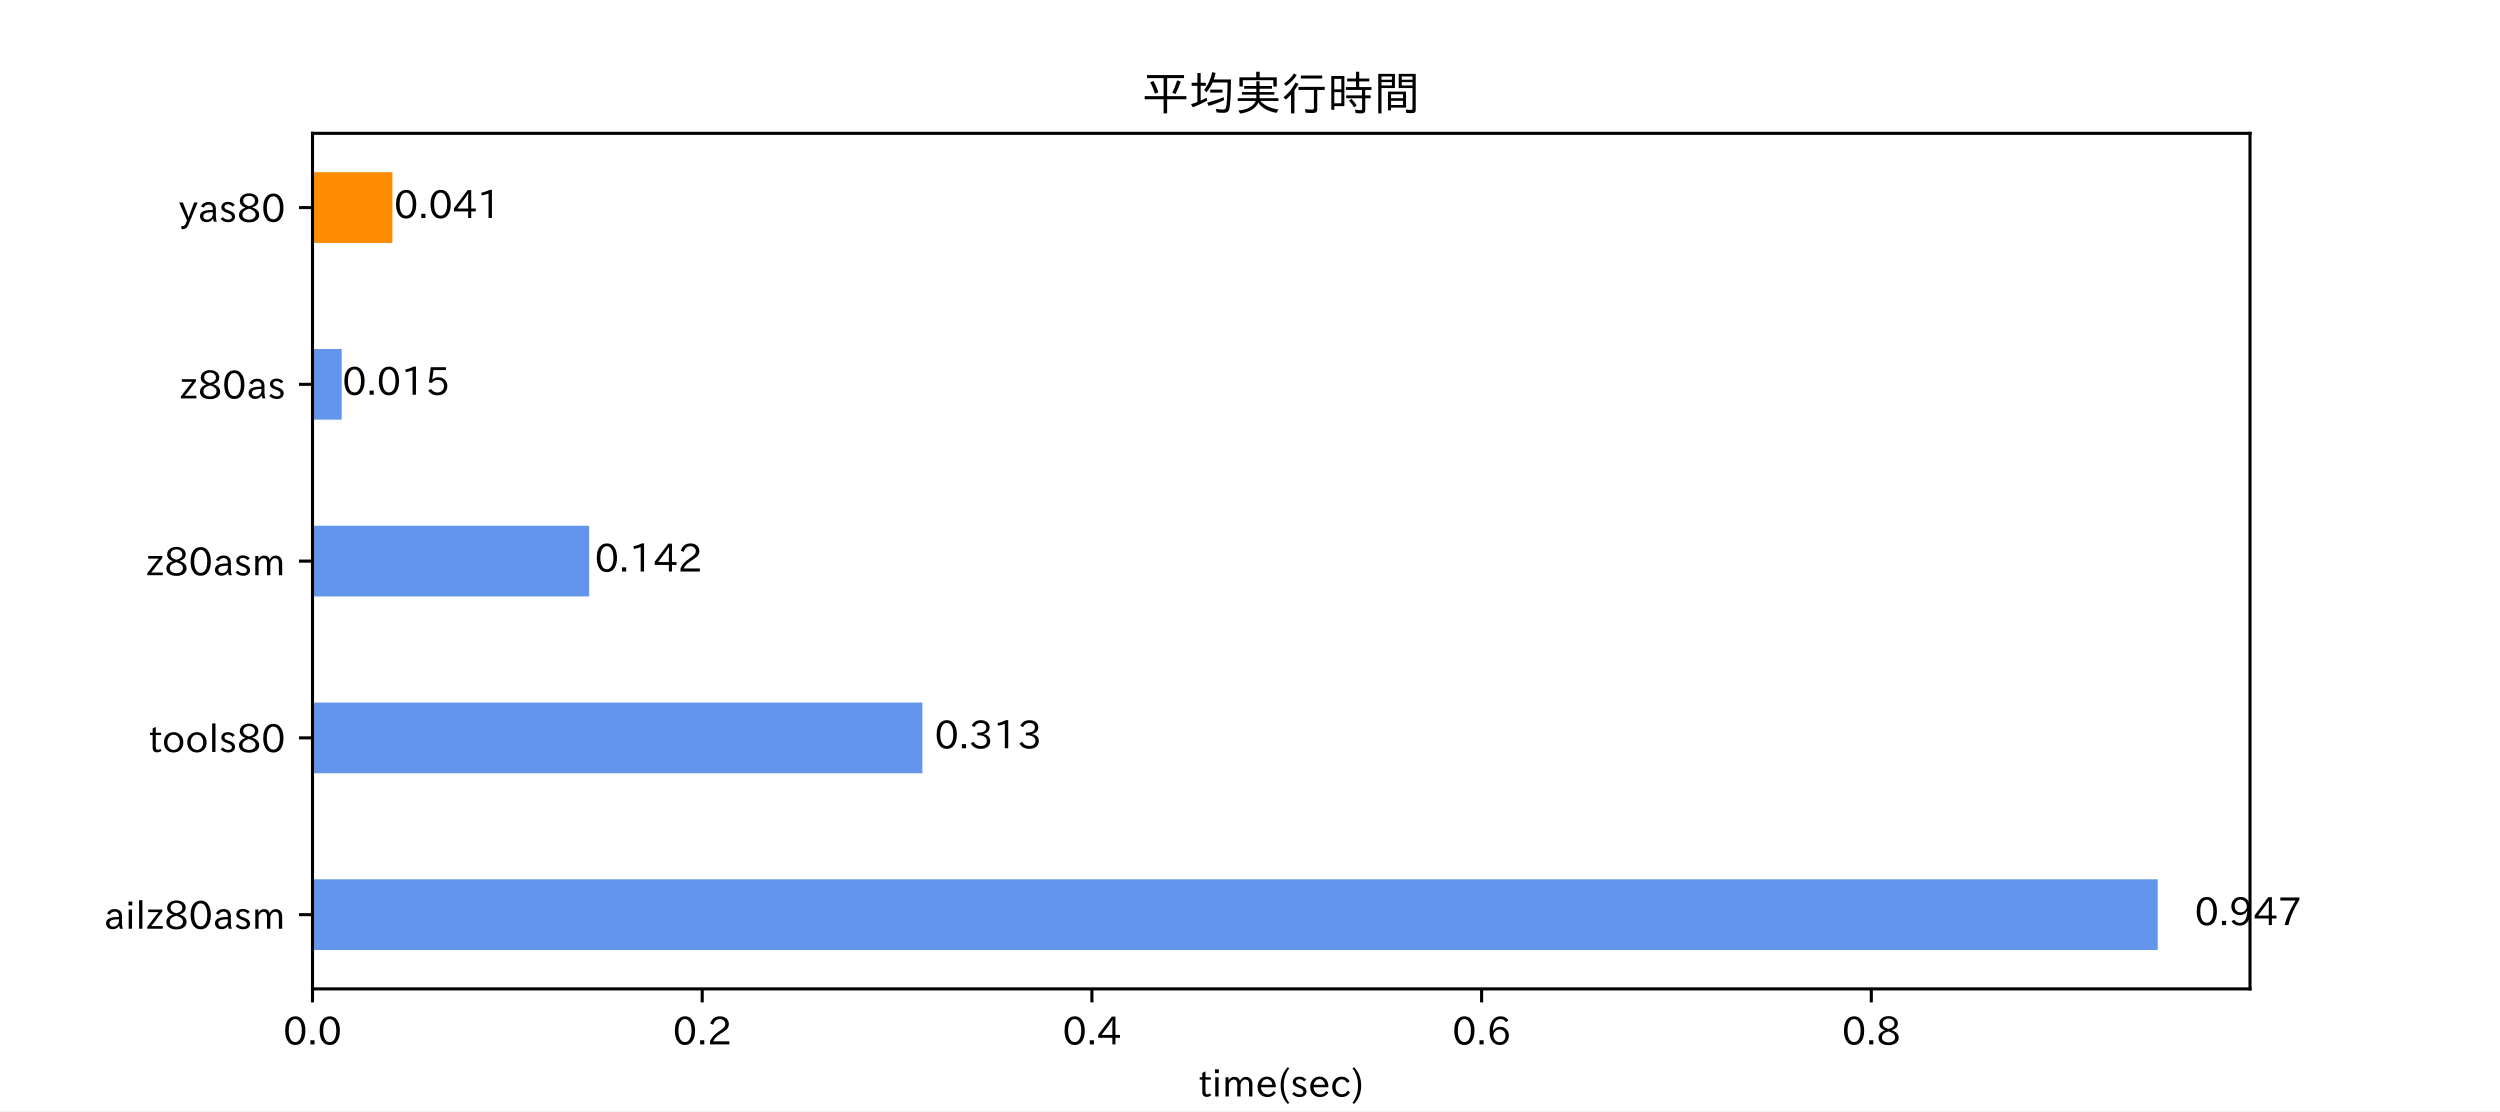
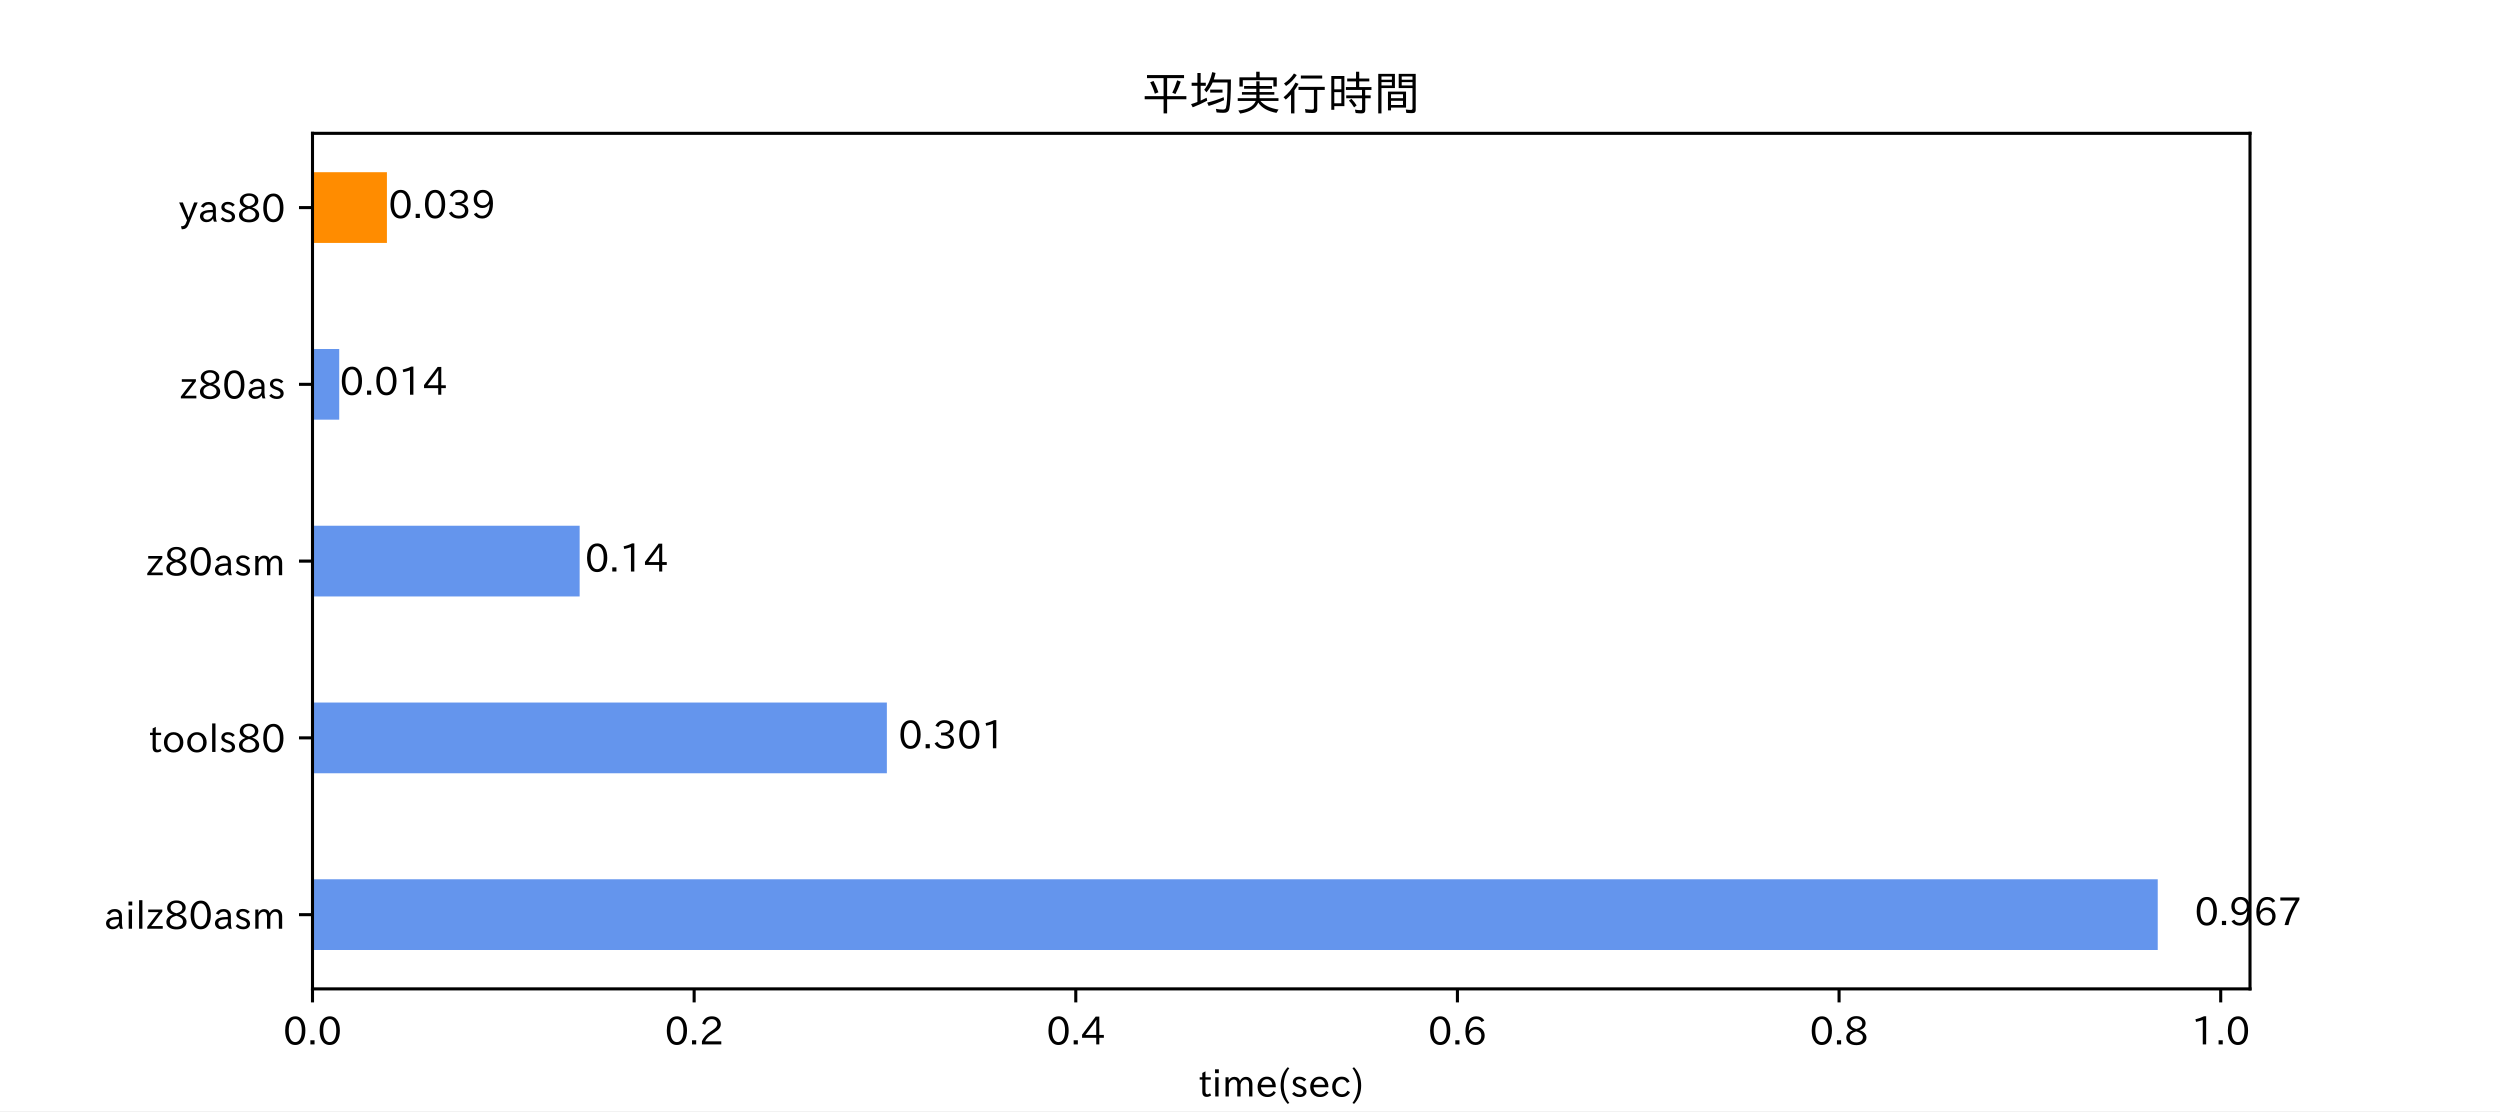
<svg xmlns="http://www.w3.org/2000/svg" xmlns:xlink="http://www.w3.org/1999/xlink" width="648pt" height="288pt" viewBox="0 0 648 288" version="1.1">
  <defs>
    <style type="text/css">*{stroke-linejoin: round; stroke-linecap: butt}</style>
  </defs>
  <g id="figure_1">
    <g id="patch_1">
      <path d="M 0 288  L 648 288  L 648 0  L 0 0  z " style="fill: #ffffff" />
    </g>
    <g id="axes_1">
      <g id="patch_2">
        <path d="M 81 256.32  L 583.2 256.32  L 583.2 34.56  L 81 34.56  z " style="fill: #ffffff" />
      </g>
      <g id="patch_3">
-         <path d="M 81 44.64  L 101.707 44.64  L 101.707 62.967  L 81 62.967  z " clip-path="url(#p23a512a7d6)" style="fill: #ff8c00" />
+         <path d="M 81 44.64  L 100.29 44.64  L 100.29 62.967  L 81 62.967  z " clip-path="url(#p0a2ff5944f)" style="fill: #ff8c00" />
      </g>
      <g id="patch_4">
-         <path d="M 81 90.458  L 88.576 90.458  L 88.576 108.785  L 81 108.785  z " clip-path="url(#p23a512a7d6)" style="fill: #6495ed" />
+         <path d="M 81 90.458  L 87.925 90.458  L 87.925 108.785  L 81 108.785  z " clip-path="url(#p0a2ff5944f)" style="fill: #6495ed" />
      </g>
      <g id="patch_5">
-         <path d="M 81 136.276  L 152.718 136.276  L 152.718 154.604  L 81 154.604  z " clip-path="url(#p23a512a7d6)" style="fill: #6495ed" />
+         <path d="M 81 136.276  L 150.245 136.276  L 150.245 154.604  L 81 154.604  z " clip-path="url(#p0a2ff5944f)" style="fill: #6495ed" />
      </g>
      <g id="patch_6">
-         <path d="M 81 182.095  L 239.082 182.095  L 239.082 200.422  L 81 200.422  z " clip-path="url(#p23a512a7d6)" style="fill: #6495ed" />
+         <path d="M 81 182.095  L 229.877 182.095  L 229.877 200.422  L 81 200.422  z " clip-path="url(#p0a2ff5944f)" style="fill: #6495ed" />
      </g>
      <g id="patch_7">
-         <path d="M 81 227.913  L 559.286 227.913  L 559.286 246.24  L 81 246.24  z " clip-path="url(#p23a512a7d6)" style="fill: #6495ed" />
+         <path d="M 81 227.913  L 559.286 227.913  L 559.286 246.24  L 81 246.24  z " clip-path="url(#p0a2ff5944f)" style="fill: #6495ed" />
      </g>
      <g id="matplotlib.axis_1">
        <g id="xtick_1">
          <g id="line2d_1">
            <defs>
-               <path id="mbea2bf4673" d="M 0 0  L 0 3.5  " style="stroke: #000000; stroke-width: 0.8" />
+               <path id="mc1a76b3c13" d="M 0 0  L 0 3.5  " style="stroke: #000000; stroke-width: 0.8" />
            </defs>
            <g>
-               <use xlink:href="#mbea2bf4673" x="81" y="256.32" style="stroke: #000000; stroke-width: 0.8" />
+               <use xlink:href="#mc1a76b3c13" x="81" y="256.32" style="stroke: #000000; stroke-width: 0.8" />
            </g>
          </g>
          <g id="text_1">
            <g transform="translate(73.38047 270.8106) scale(0.1 -0.1)">
              <defs>
                <path id="IPAexGothic-30" d="M 2038 4725  Q 2881 4725 3334 3944  Q 3694 3325 3694 2344  Q 3694 1372 3334 741  Q 2888 -31 2016 -31  Q 1147 -31 700 741  Q 341 1372 341 2350  Q 341 3713 1000 4334  Q 1419 4725 2038 4725  z M 2016 4266  Q 1516 4266 1228 3759  Q 934 3247 934 2344  Q 934 1456 1222 947  Q 1513 447 2016 447  Q 2619 447 2909 1153  Q 3100 1622 3100 2375  Q 3100 3256 2806 3759  Q 2509 4266 2016 4266  z " transform="scale(0.015625)" />
                <path id="IPAexGothic-2e" d="M 1184 63  L 494 63  L 494 753  L 1184 753  L 1184 63  z " transform="scale(0.015625)" />
              </defs>
              <use xlink:href="#IPAexGothic-30" />
              <use xlink:href="#IPAexGothic-2e" transform="translate(62.98828 0)" />
              <use xlink:href="#IPAexGothic-30" transform="translate(89.4043 0)" />
            </g>
          </g>
        </g>
        <g id="xtick_2">
          <g id="line2d_2">
            <g>
-               <use xlink:href="#mbea2bf4673" x="182.011" y="256.32" style="stroke: #000000; stroke-width: 0.8" />
+               <use xlink:href="#mc1a76b3c13" x="179.922" y="256.32" style="stroke: #000000; stroke-width: 0.8" />
            </g>
          </g>
          <g id="text_2">
-             <g transform="translate(174.3912 270.8106) scale(0.1 -0.1)">
+             <g transform="translate(172.302 270.8106) scale(0.1 -0.1)">
              <defs>
                <path id="IPAexGothic-32" d="M 3659 63  L 447 63  L 447 594  Q 825 1475 1894 2203  L 2072 2322  Q 2619 2697 2791 2906  Q 2988 3153 2988 3444  Q 2988 3772 2756 4003  Q 2500 4259 2084 4259  Q 1250 4259 991 3328  L 497 3506  Q 853 4725 2116 4725  Q 2806 4725 3216 4316  Q 3575 3947 3575 3425  Q 3575 3038 3344 2722  Q 3131 2416 2366 1938  L 2231 1856  Q 1256 1253 978 569  L 3659 569  L 3659 63  z " transform="scale(0.015625)" />
              </defs>
              <use xlink:href="#IPAexGothic-30" />
              <use xlink:href="#IPAexGothic-2e" transform="translate(62.98828 0)" />
              <use xlink:href="#IPAexGothic-32" transform="translate(89.4043 0)" />
            </g>
          </g>
        </g>
        <g id="xtick_3">
          <g id="line2d_3">
            <g>
-               <use xlink:href="#mbea2bf4673" x="283.021" y="256.32" style="stroke: #000000; stroke-width: 0.8" />
+               <use xlink:href="#mc1a76b3c13" x="278.843" y="256.32" style="stroke: #000000; stroke-width: 0.8" />
            </g>
          </g>
          <g id="text_3">
-             <g transform="translate(275.4019 270.8106) scale(0.1 -0.1)">
+             <g transform="translate(271.2236 270.8106) scale(0.1 -0.1)">
              <defs>
                <path id="IPAexGothic-34" d="M 3813 1159  L 3059 1159  L 3059 63  L 2547 63  L 2547 1159  L 197 1159  L 197 1672  L 2456 4678  L 3059 4678  L 3059 1634  L 3813 1634  L 3813 1159  z M 2578 4109  L 2559 4109  Q 2278 3656 2003 3284  L 759 1634  L 2547 1634  L 2547 3144  Q 2547 3481 2578 4109  z " transform="scale(0.015625)" />
              </defs>
              <use xlink:href="#IPAexGothic-30" />
              <use xlink:href="#IPAexGothic-2e" transform="translate(62.98828 0)" />
              <use xlink:href="#IPAexGothic-34" transform="translate(89.4043 0)" />
            </g>
          </g>
        </g>
        <g id="xtick_4">
          <g id="line2d_4">
            <g>
-               <use xlink:href="#mbea2bf4673" x="384.032" y="256.32" style="stroke: #000000; stroke-width: 0.8" />
+               <use xlink:href="#mc1a76b3c13" x="377.765" y="256.32" style="stroke: #000000; stroke-width: 0.8" />
            </g>
          </g>
          <g id="text_4">
-             <g transform="translate(376.4126 270.8106) scale(0.1 -0.1)">
+             <g transform="translate(370.1451 270.8106) scale(0.1 -0.1)">
              <defs>
                <path id="IPAexGothic-36" d="M 1056 2328  Q 1509 2981 2234 2981  Q 2906 2981 3316 2513  Q 3675 2106 3675 1522  Q 3675 884 3272 434  Q 2853 -31 2178 -31  Q 1375 -31 922 581  Q 481 1178 481 2228  Q 481 3425 1013 4109  Q 1494 4725 2272 4725  Q 3191 4725 3609 4025  L 3150 3775  Q 2894 4266 2300 4266  Q 1119 4266 1031 2328  L 1056 2328  z M 2141 2547  Q 1684 2547 1384 2206  Q 1116 1900 1116 1541  Q 1116 1156 1353 844  Q 1672 428 2159 428  Q 2669 428 2941 844  Q 3125 1128 3125 1503  Q 3125 1944 2881 2228  Q 2600 2547 2141 2547  z " transform="scale(0.015625)" />
              </defs>
              <use xlink:href="#IPAexGothic-30" />
              <use xlink:href="#IPAexGothic-2e" transform="translate(62.98828 0)" />
              <use xlink:href="#IPAexGothic-36" transform="translate(89.4043 0)" />
            </g>
          </g>
        </g>
        <g id="xtick_5">
          <g id="line2d_5">
            <g>
-               <use xlink:href="#mbea2bf4673" x="485.043" y="256.32" style="stroke: #000000; stroke-width: 0.8" />
+               <use xlink:href="#mc1a76b3c13" x="476.686" y="256.32" style="stroke: #000000; stroke-width: 0.8" />
            </g>
          </g>
          <g id="text_5">
-             <g transform="translate(477.4233 270.8106) scale(0.1 -0.1)">
+             <g transform="translate(469.0667 270.8106) scale(0.1 -0.1)">
              <defs>
                <path id="IPAexGothic-38" d="M 2541 2425  Q 3700 2031 3700 1197  Q 3700 541 3100 197  Q 2663 -56 2016 -56  Q 1366 -56 928 197  Q 347 531 347 1178  Q 347 1988 1409 2381  L 1409 2400  Q 481 2734 481 3509  Q 481 4100 981 4456  Q 1406 4756 2019 4756  Q 2703 4756 3131 4403  Q 3553 4069 3553 3566  Q 3553 2706 2541 2444  L 2541 2425  z M 2022 2625  Q 2997 2856 2997 3528  Q 2997 3916 2675 4150  Q 2413 4347 2016 4347  Q 1606 4347 1331 4128  Q 1050 3897 1050 3522  Q 1050 3150 1350 2925  Q 1494 2809 1722 2722  Q 1984 2616 2022 2625  z M 1978 2209  Q 922 1931 922 1216  Q 922 775 1313 556  Q 1606 391 2009 391  Q 2575 391 2881 697  Q 3106 922 3106 1250  Q 3106 1594 2794 1850  Q 2609 1994 2350 2100  Q 2047 2222 1978 2209  z " transform="scale(0.015625)" />
              </defs>
              <use xlink:href="#IPAexGothic-30" />
              <use xlink:href="#IPAexGothic-2e" transform="translate(62.98828 0)" />
              <use xlink:href="#IPAexGothic-38" transform="translate(89.4043 0)" />
            </g>
          </g>
        </g>
-         <g id="text_6">
+         <g id="xtick_6">
+           <g id="line2d_6">
+             <g>
+               <use xlink:href="#mc1a76b3c13" x="575.608" y="256.32" style="stroke: #000000; stroke-width: 0.8" />
+             </g>
+           </g>
+           <g id="text_6">
+             <g transform="translate(567.9882 270.8106) scale(0.1 -0.1)">
+               <defs>
+                 <path id="IPAexGothic-31" d="M 2463 63  L 1900 63  L 1900 4103  Q 1372 3922 788 3797  L 684 4231  Q 1519 4441 2106 4731  L 2463 4731  L 2463 63  z " transform="scale(0.015625)" />
+               </defs>
+               <use xlink:href="#IPAexGothic-31" />
+               <use xlink:href="#IPAexGothic-2e" transform="translate(62.98828 0)" />
+               <use xlink:href="#IPAexGothic-30" transform="translate(89.4043 0)" />
+             </g>
+           </g>
+         </g>
+         <g id="text_7">
          <g transform="translate(310.6156 284.3028) scale(0.1 -0.1)">
            <defs>
              <path id="IPAexGothic-74" d="M 2125 241  Q 1769 -6 1397 -6  Q 653 -6 653 831  L 653 2859  L 219 2859  L 219 3250  L 653 3250  L 653 3966  L 1178 4228  L 1178 3250  L 2063 3250  L 2063 2859  L 1178 2859  L 1178 906  Q 1178 416 1513 416  Q 1738 416 1941 588  L 2125 241  z " transform="scale(0.015625)" />
              <path id="IPAexGothic-69" d="M 1178 3928  L 550 3928  L 550 4569  L 1178 4569  L 1178 3928  z M 1138 63  L 588 63  L 588 3250  L 1138 3250  L 1138 63  z " transform="scale(0.015625)" />
              <path id="IPAexGothic-6d" d="M 5022 63  L 4472 63  L 4472 2059  Q 4472 2869 3847 2869  Q 3550 2869 3303 2594  Q 3128 2397 3059 2103  L 3059 63  L 2509 63  L 2509 2066  Q 2509 2869 1919 2869  Q 1606 2869 1369 2594  Q 1113 2306 1113 2041  L 1113 63  L 563 63  L 563 3250  L 1075 3250  L 1075 2700  Q 1391 3316 2028 3316  Q 2725 3316 2956 2647  Q 3303 3316 3953 3316  Q 4478 3316 4772 2944  Q 5022 2638 5022 2072  L 5022 63  z " transform="scale(0.015625)" />
              <path id="IPAexGothic-65" d="M 863 1594  Q 891 1041 1209 722  Q 1534 397 1997 397  Q 2606 397 2963 966  L 3322 728  Q 2869 -31 1931 -31  Q 1222 -31 766 422  Q 306 884 306 1641  Q 306 2444 788 2925  Q 1216 3353 1856 3353  Q 2459 3353 2866 2956  Q 3322 2494 3322 1722  L 3322 1594  L 863 1594  z M 2756 1997  Q 2709 2431 2450 2681  Q 2194 2938 1844 2938  Q 1438 2938 1150 2591  Q 953 2356 894 1997  L 2756 1997  z " transform="scale(0.015625)" />
              <path id="IPAexGothic-28" d="M 1928 -1016  L 1653 -1166  Q 488 69 488 1875  Q 488 3678 1653 4909  L 1928 4763  Q 1006 3522 1006 1881  Q 1006 203 1928 -1016  z " transform="scale(0.015625)" />
              <path id="IPAexGothic-73" d="M 2234 2547  Q 1938 2931 1484 2931  Q 891 2931 891 2475  Q 891 2153 1531 1944  L 1741 1875  Q 2650 1578 2650 894  Q 2650 434 2272 172  Q 1972 -31 1497 -31  Q 766 -31 256 503  L 603 819  Q 997 397 1516 397  Q 2131 397 2131 875  Q 2131 1238 1453 1478  L 1234 1553  Q 378 1853 378 2431  Q 378 2797 628 3047  Q 928 3347 1453 3347  Q 2156 3347 2606 2859  L 2234 2547  z " transform="scale(0.015625)" />
              <path id="IPAexGothic-63" d="M 3269 784  Q 2834 -31 1900 -31  Q 1228 -31 788 409  Q 313 891 313 1663  Q 313 2428 788 2913  Q 1222 3347 1881 3347  Q 2813 3347 3206 2541  L 2763 2309  Q 2484 2900 1900 2900  Q 1516 2900 1234 2619  Q 881 2266 881 1650  Q 881 1069 1222 728  Q 1522 428 1956 428  Q 2547 428 2847 1016  L 3269 784  z " transform="scale(0.015625)" />
              <path id="IPAexGothic-29" d="M 466 4909  Q 1638 3672 1638 1875  Q 1638 75 466 -1166  L 191 -1016  Q 1119 216 1119 1881  Q 1119 3509 191 4763  L 466 4909  z " transform="scale(0.015625)" />
            </defs>
            <use xlink:href="#IPAexGothic-74" />
            <use xlink:href="#IPAexGothic-69" transform="translate(34.61914 0)" />
            <use xlink:href="#IPAexGothic-6d" transform="translate(61.62109 0)" />
            <use xlink:href="#IPAexGothic-65" transform="translate(148.7305 0)" />
            <use xlink:href="#IPAexGothic-28" transform="translate(205.6152 0)" />
            <use xlink:href="#IPAexGothic-73" transform="translate(238.916 0)" />
            <use xlink:href="#IPAexGothic-65" transform="translate(285.1074 0)" />
            <use xlink:href="#IPAexGothic-63" transform="translate(341.9922 0)" />
            <use xlink:href="#IPAexGothic-29" transform="translate(396.3867 0)" />
          </g>
        </g>
      </g>
      <g id="matplotlib.axis_2">
        <g id="ytick_1">
-           <g id="line2d_6">
+           <g id="line2d_7">
            <defs>
-               <path id="mf8fd23bb48" d="M 0 0  L -3.5 0  " style="stroke: #000000; stroke-width: 0.8" />
+               <path id="mff7a28a36c" d="M 0 0  L -3.5 0  " style="stroke: #000000; stroke-width: 0.8" />
            </defs>
            <g>
-               <use xlink:href="#mf8fd23bb48" x="81" y="53.804" style="stroke: #000000; stroke-width: 0.8" />
-             </g>
-           </g>
-           <g id="text_7">
+               <use xlink:href="#mff7a28a36c" x="81" y="53.804" style="stroke: #000000; stroke-width: 0.8" />
+             </g>
+           </g>
+           <g id="text_8">
            <g transform="translate(46.36406 57.54895) scale(0.1 -0.1)">
              <defs>
                <path id="IPAexGothic-79" d="M 3122 3250  L 1575 -488  Q 1278 -1203 550 -1203  L 478 -1203  L 344 -703  L 447 -703  Q 969 -703 1150 -238  L 1356 275  L 38 3250  L 659 3250  L 1363 1459  Q 1528 1025 1606 781  L 1625 781  Q 1750 1169 1863 1459  L 2528 3250  L 3122 3250  z " transform="scale(0.015625)" />
                <path id="IPAexGothic-61" d="M 3156 63  L 2672 63  Q 2559 303 2531 556  L 2509 556  Q 2147 -25 1428 -25  Q 934 -25 622 288  Q 347 563 347 959  Q 347 1947 2050 1997  L 2478 2009  L 2478 2175  Q 2478 2509 2288 2700  Q 2088 2900 1775 2900  Q 1238 2900 969 2378  L 494 2597  Q 938 3328 1788 3328  Q 2375 3328 2691 3000  Q 2984 2706 2984 2169  L 2984 997  Q 2984 400 3156 63  z M 2491 1625  L 2141 1619  Q 903 1591 903 953  Q 903 728 1050 581  Q 1231 403 1525 403  Q 1934 403 2234 703  Q 2491 969 2491 1344  L 2491 1625  z " transform="scale(0.015625)" />
              </defs>
              <use xlink:href="#IPAexGothic-79" />
              <use xlink:href="#IPAexGothic-61" transform="translate(49.21875 0)" />
              <use xlink:href="#IPAexGothic-73" transform="translate(104.1992 0)" />
              <use xlink:href="#IPAexGothic-38" transform="translate(150.3906 0)" />
              <use xlink:href="#IPAexGothic-30" transform="translate(213.3789 0)" />
            </g>
          </g>
        </g>
        <g id="ytick_2">
-           <g id="line2d_7">
-             <g>
-               <use xlink:href="#mf8fd23bb48" x="81" y="99.622" style="stroke: #000000; stroke-width: 0.8" />
-             </g>
-           </g>
-           <g id="text_8">
+           <g id="line2d_8">
+             <g>
+               <use xlink:href="#mff7a28a36c" x="81" y="99.622" style="stroke: #000000; stroke-width: 0.8" />
+             </g>
+           </g>
+           <g id="text_9">
            <g transform="translate(46.55469 103.3671) scale(0.1 -0.1)">
              <defs>
                <path id="IPAexGothic-7a" d="M 2778 63  L 206 63  L 206 381  L 1575 2175  Q 1822 2500 2081 2797  L 2081 2816  L 366 2816  L 366 3250  L 2703 3250  L 2703 2900  L 1378 1138  Q 1256 975 872 522  L 872 503  L 2778 503  L 2778 63  z " transform="scale(0.015625)" />
              </defs>
              <use xlink:href="#IPAexGothic-7a" />
              <use xlink:href="#IPAexGothic-38" transform="translate(47.31445 0)" />
              <use xlink:href="#IPAexGothic-30" transform="translate(110.3027 0)" />
              <use xlink:href="#IPAexGothic-61" transform="translate(173.291 0)" />
              <use xlink:href="#IPAexGothic-73" transform="translate(228.2715 0)" />
            </g>
          </g>
        </g>
        <g id="ytick_3">
-           <g id="line2d_8">
-             <g>
-               <use xlink:href="#mf8fd23bb48" x="81" y="145.44" style="stroke: #000000; stroke-width: 0.8" />
-             </g>
-           </g>
-           <g id="text_9">
+           <g id="line2d_9">
+             <g>
+               <use xlink:href="#mff7a28a36c" x="81" y="145.44" style="stroke: #000000; stroke-width: 0.8" />
+             </g>
+           </g>
+           <g id="text_10">
            <g transform="translate(37.84375 149.1853) scale(0.1 -0.1)">
              <use xlink:href="#IPAexGothic-7a" />
              <use xlink:href="#IPAexGothic-38" transform="translate(47.31445 0)" />
              <use xlink:href="#IPAexGothic-30" transform="translate(110.3027 0)" />
              <use xlink:href="#IPAexGothic-61" transform="translate(173.291 0)" />
              <use xlink:href="#IPAexGothic-73" transform="translate(228.2715 0)" />
              <use xlink:href="#IPAexGothic-6d" transform="translate(274.4629 0)" />
            </g>
          </g>
        </g>
        <g id="ytick_4">
-           <g id="line2d_9">
-             <g>
-               <use xlink:href="#mf8fd23bb48" x="81" y="191.258" style="stroke: #000000; stroke-width: 0.8" />
-             </g>
-           </g>
-           <g id="text_10">
+           <g id="line2d_10">
+             <g>
+               <use xlink:href="#mff7a28a36c" x="81" y="191.258" style="stroke: #000000; stroke-width: 0.8" />
+             </g>
+           </g>
+           <g id="text_11">
            <g transform="translate(38.54062 195.0035) scale(0.1 -0.1)">
              <defs>
                <path id="IPAexGothic-6f" d="M 1919 3341  Q 2594 3341 3056 2888  Q 3531 2413 3531 1638  Q 3531 888 3066 422  Q 2609 -31 1919 -31  Q 1228 -31 781 416  Q 313 881 313 1656  Q 313 2413 788 2888  Q 1241 3341 1919 3341  z M 1919 2919  Q 1519 2919 1241 2631  Q 888 2278 888 1650  Q 888 1031 1234 684  Q 1516 403 1919 403  Q 2331 403 2609 691  Q 2956 1038 2956 1672  Q 2956 2269 2603 2631  Q 2316 2919 1919 2919  z " transform="scale(0.015625)" />
                <path id="IPAexGothic-6c" d="M 1131 63  L 581 63  L 581 4794  L 1131 4794  L 1131 63  z " transform="scale(0.015625)" />
              </defs>
              <use xlink:href="#IPAexGothic-74" />
              <use xlink:href="#IPAexGothic-6f" transform="translate(34.61914 0)" />
              <use xlink:href="#IPAexGothic-6f" transform="translate(95.01953 0)" />
              <use xlink:href="#IPAexGothic-6c" transform="translate(155.4199 0)" />
              <use xlink:href="#IPAexGothic-73" transform="translate(182.4219 0)" />
              <use xlink:href="#IPAexGothic-38" transform="translate(228.6133 0)" />
              <use xlink:href="#IPAexGothic-30" transform="translate(291.6016 0)" />
            </g>
          </g>
        </g>
        <g id="ytick_5">
-           <g id="line2d_10">
-             <g>
-               <use xlink:href="#mf8fd23bb48" x="81" y="237.076" style="stroke: #000000; stroke-width: 0.8" />
-             </g>
-           </g>
-           <g id="text_11">
+           <g id="line2d_11">
+             <g>
+               <use xlink:href="#mff7a28a36c" x="81" y="237.076" style="stroke: #000000; stroke-width: 0.8" />
+             </g>
+           </g>
+           <g id="text_12">
            <g transform="translate(26.94531 240.8217) scale(0.1 -0.1)">
              <use xlink:href="#IPAexGothic-61" />
              <use xlink:href="#IPAexGothic-69" transform="translate(54.98047 0)" />
              <use xlink:href="#IPAexGothic-6c" transform="translate(81.98242 0)" />
              <use xlink:href="#IPAexGothic-7a" transform="translate(108.9844 0)" />
              <use xlink:href="#IPAexGothic-38" transform="translate(156.2988 0)" />
              <use xlink:href="#IPAexGothic-30" transform="translate(219.2871 0)" />
              <use xlink:href="#IPAexGothic-61" transform="translate(282.2754 0)" />
              <use xlink:href="#IPAexGothic-73" transform="translate(337.2559 0)" />
              <use xlink:href="#IPAexGothic-6d" transform="translate(383.4473 0)" />
            </g>
          </g>
        </g>
      </g>
      <g id="patch_8">
        <path d="M 81 256.32  L 81 34.56  " style="fill: none; stroke: #000000; stroke-width: 0.8; stroke-linejoin: miter; stroke-linecap: square" />
      </g>
      <g id="patch_9">
        <path d="M 583.2 256.32  L 583.2 34.56  " style="fill: none; stroke: #000000; stroke-width: 0.8; stroke-linejoin: miter; stroke-linecap: square" />
      </g>
      <g id="patch_10">
        <path d="M 81 256.32  L 583.2 256.32  " style="fill: none; stroke: #000000; stroke-width: 0.8; stroke-linejoin: miter; stroke-linecap: square" />
      </g>
      <g id="patch_11">
        <path d="M 81 34.56  L 583.2 34.56  " style="fill: none; stroke: #000000; stroke-width: 0.8; stroke-linejoin: miter; stroke-linecap: square" />
      </g>
-       <g id="text_12">
-         <g transform="translate(102.1213 56.59895) scale(0.1 -0.1)">
+       <g id="text_13">
+         <g transform="translate(100.6755 56.59895) scale(0.1 -0.1)">
          <defs>
-             <path id="IPAexGothic-31" d="M 2463 63  L 1900 63  L 1900 4103  Q 1372 3922 788 3797  L 684 4231  Q 1519 4441 2106 4731  L 2463 4731  L 2463 63  z " transform="scale(0.015625)" />
+             <path id="IPAexGothic-33" d="M 2381 2419  Q 3506 2216 3506 1278  Q 3506 716 3128 356  Q 2709 -31 1944 -31  Q 797 -31 288 881  L 756 1131  Q 1109 441 1938 441  Q 2425 441 2694 691  Q 2950 928 2950 1291  Q 2950 1719 2566 1978  Q 2216 2213 1644 2213  L 1363 2213  L 1363 2669  L 1656 2669  Q 2231 2669 2534 2888  Q 2859 3119 2859 3509  Q 2859 3934 2494 4138  Q 2259 4278 1931 4278  Q 1238 4278 903 3578  L 434 3803  Q 897 4725 1938 4725  Q 2597 4725 3006 4394  Q 3416 4069 3416 3534  Q 3416 3028 3019 2706  Q 2763 2500 2381 2444  L 2381 2419  z " transform="scale(0.015625)" />
+             <path id="IPAexGothic-39" d="M 2984 2356  Q 2544 1716 1813 1716  Q 1253 1716 847 2056  Q 366 2459 366 3163  Q 366 3813 769 4266  Q 1181 4725 1869 4725  Q 2800 4725 3241 3950  Q 3559 3378 3559 2472  Q 3559 1250 3041 588  Q 2553 -31 1769 -31  Q 859 -31 391 703  L 853 953  Q 1156 428 1753 428  Q 2922 428 3009 2356  L 2984 2356  z M 1888 4278  Q 1450 4278 1172 3950  Q 922 3653 922 3200  Q 922 2741 1159 2478  Q 1434 2163 1906 2163  Q 2431 2163 2728 2572  Q 2925 2847 2925 3169  Q 2925 3553 2694 3863  Q 2375 4278 1888 4278  z " transform="scale(0.015625)" />
          </defs>
          <use xlink:href="#IPAexGothic-30" />
          <use xlink:href="#IPAexGothic-2e" transform="translate(62.98828 0)" />
          <use xlink:href="#IPAexGothic-30" transform="translate(89.4043 0)" />
-           <use xlink:href="#IPAexGothic-34" transform="translate(152.3926 0)" />
-           <use xlink:href="#IPAexGothic-31" transform="translate(215.3809 0)" />
-         </g>
-       </g>
-       <g id="text_13">
-         <g transform="translate(88.72732 102.4171) scale(0.1 -0.1)">
-           <defs>
-             <path id="IPAexGothic-35" d="M 1178 2603  Q 1634 2963 2172 2963  Q 2816 2963 3241 2528  Q 3638 2113 3638 1497  Q 3638 938 3297 513  Q 2869 -31 2031 -31  Q 959 -31 469 784  L 938 1028  Q 1309 434 2013 434  Q 2466 434 2769 716  Q 3081 1013 3081 1503  Q 3081 1966 2806 2241  Q 2519 2528 2056 2528  Q 1406 2528 1072 2028  L 591 2091  L 884 4634  L 3406 4634  L 3406 4153  L 1341 4153  L 1134 2603  L 1178 2603  z " transform="scale(0.015625)" />
-           </defs>
+           <use xlink:href="#IPAexGothic-33" transform="translate(152.3926 0)" />
+           <use xlink:href="#IPAexGothic-39" transform="translate(215.3809 0)" />
+         </g>
+       </g>
+       <g id="text_14">
+         <g transform="translate(88.063 102.4171) scale(0.1 -0.1)">
          <use xlink:href="#IPAexGothic-30" />
          <use xlink:href="#IPAexGothic-2e" transform="translate(62.98828 0)" />
          <use xlink:href="#IPAexGothic-30" transform="translate(89.4043 0)" />
          <use xlink:href="#IPAexGothic-31" transform="translate(152.3926 0)" />
-           <use xlink:href="#IPAexGothic-35" transform="translate(215.3809 0)" />
-         </g>
-       </g>
-       <g id="text_14">
-         <g transform="translate(154.152 148.2353) scale(0.1 -0.1)">
+           <use xlink:href="#IPAexGothic-34" transform="translate(215.3809 0)" />
+         </g>
+       </g>
+       <g id="text_15">
+         <g transform="translate(151.63 148.2353) scale(0.1 -0.1)">
          <use xlink:href="#IPAexGothic-30" />
          <use xlink:href="#IPAexGothic-2e" transform="translate(62.98828 0)" />
          <use xlink:href="#IPAexGothic-31" transform="translate(89.4043 0)" />
          <use xlink:href="#IPAexGothic-34" transform="translate(152.3926 0)" />
-           <use xlink:href="#IPAexGothic-32" transform="translate(215.3809 0)" />
-         </g>
-       </g>
-       <g id="text_15">
-         <g transform="translate(242.2434 194.0535) scale(0.1 -0.1)">
-           <defs>
-             <path id="IPAexGothic-33" d="M 2381 2419  Q 3506 2216 3506 1278  Q 3506 716 3128 356  Q 2709 -31 1944 -31  Q 797 -31 288 881  L 756 1131  Q 1109 441 1938 441  Q 2425 441 2694 691  Q 2950 928 2950 1291  Q 2950 1719 2566 1978  Q 2216 2213 1644 2213  L 1363 2213  L 1363 2669  L 1656 2669  Q 2231 2669 2534 2888  Q 2859 3119 2859 3509  Q 2859 3934 2494 4138  Q 2259 4278 1931 4278  Q 1238 4278 903 3578  L 434 3803  Q 897 4725 1938 4725  Q 2597 4725 3006 4394  Q 3416 4069 3416 3534  Q 3416 3028 3019 2706  Q 2763 2500 2381 2444  L 2381 2419  z " transform="scale(0.015625)" />
-           </defs>
+         </g>
+       </g>
+       <g id="text_16">
+         <g transform="translate(232.8545 194.0535) scale(0.1 -0.1)">
          <use xlink:href="#IPAexGothic-30" />
          <use xlink:href="#IPAexGothic-2e" transform="translate(62.98828 0)" />
          <use xlink:href="#IPAexGothic-33" transform="translate(89.4043 0)" />
-           <use xlink:href="#IPAexGothic-31" transform="translate(152.3926 0)" />
-           <use xlink:href="#IPAexGothic-33" transform="translate(215.3809 0)" />
-         </g>
-       </g>
-       <g id="text_16">
+           <use xlink:href="#IPAexGothic-30" transform="translate(152.3926 0)" />
+           <use xlink:href="#IPAexGothic-31" transform="translate(215.3809 0)" />
+         </g>
+       </g>
+       <g id="text_17">
        <g transform="translate(568.8514 239.8717) scale(0.1 -0.1)">
          <defs>
-             <path id="IPAexGothic-39" d="M 2984 2356  Q 2544 1716 1813 1716  Q 1253 1716 847 2056  Q 366 2459 366 3163  Q 366 3813 769 4266  Q 1181 4725 1869 4725  Q 2800 4725 3241 3950  Q 3559 3378 3559 2472  Q 3559 1250 3041 588  Q 2553 -31 1769 -31  Q 859 -31 391 703  L 853 953  Q 1156 428 1753 428  Q 2922 428 3009 2356  L 2984 2356  z M 1888 4278  Q 1450 4278 1172 3950  Q 922 3653 922 3200  Q 922 2741 1159 2478  Q 1434 2163 1906 2163  Q 2431 2163 2728 2572  Q 2925 2847 2925 3169  Q 2925 3553 2694 3863  Q 2375 4278 1888 4278  z " transform="scale(0.015625)" />
            <path id="IPAexGothic-37" d="M 3597 4263  Q 2238 2106 1778 63  L 1131 63  Q 1581 1834 2950 4128  L 428 4128  L 428 4634  L 3597 4634  L 3597 4263  z " transform="scale(0.015625)" />
          </defs>
          <use xlink:href="#IPAexGothic-30" />
          <use xlink:href="#IPAexGothic-2e" transform="translate(62.98828 0)" />
          <use xlink:href="#IPAexGothic-39" transform="translate(89.4043 0)" />
-           <use xlink:href="#IPAexGothic-34" transform="translate(152.3926 0)" />
+           <use xlink:href="#IPAexGothic-36" transform="translate(152.3926 0)" />
          <use xlink:href="#IPAexGothic-37" transform="translate(215.3809 0)" />
        </g>
      </g>
-       <g id="text_17">
+       <g id="text_18">
        <g transform="translate(296.1 28.56) scale(0.12 -0.12)">
          <defs>
            <path id="IPAexGothic-5e73" d="M 3422 4428  L 3422 1941  L 6084 1941  L 6084 1513  L 3422 1513  L 3422 -447  L 2934 -447  L 2934 1513  L 322 1513  L 322 1941  L 2934 1941  L 2934 4428  L 641 4428  L 641 4856  L 5763 4856  L 5763 4428  L 3422 4428  z M 1728 2278  Q 1488 3094 1081 3859  L 1544 4038  Q 1875 3422 2222 2472  L 1728 2278  z M 4134 2425  Q 4509 3138 4813 4128  L 5306 3944  Q 4984 3006 4569 2228  L 4134 2425  z " transform="scale(0.015625)" />
            <path id="IPAexGothic-5747" d="M 1206 3794  L 1206 5144  L 1659 5144  L 1659 3794  L 2369 3794  L 2369 3372  L 1659 3372  L 1659 1325  Q 2078 1513 2484 1722  L 2566 1313  Q 1556 775 559 397  L 334 838  Q 803 975 1206 1138  L 1206 3372  L 413 3372  L 413 3794  L 1206 3794  z M 3475 4244  L 5844 4244  Q 5834 1131 5619 184  Q 5494 -366 4838 -366  Q 4369 -366 3859 -306  L 3769 184  Q 4241 88 4731 88  Q 5059 88 5147 306  Q 5359 919 5369 3828  L 3316 3828  Q 3013 3119 2466 2472  L 2150 2828  Q 2944 3788 3259 5263  L 3719 5147  Q 3619 4663 3475 4244  z M 2975 2847  L 4678 2847  L 4678 2431  L 2975 2431  L 2975 2847  z M 2559 1044  Q 3747 1338 4838 1797  L 4891 1388  Q 3831 891 2766 588  L 2559 1044  z " transform="scale(0.015625)" />
            <path id="IPAexGothic-5b9f" d="M 3525 1275  Q 4288 350 6022 91  L 5738 -375  Q 3953 -41 3219 1050  Q 2731 -144 728 -472  L 466 -44  Q 2422 150 2872 1275  L 384 1275  L 384 1659  L 2950 1659  L 2950 2144  L 966 2144  L 966 2509  L 2950 2509  L 2950 2969  L 1266 2969  L 1266 3341  L 2950 3341  L 2950 3988  L 3403 3988  L 3403 3341  L 5125 3341  L 5125 2969  L 3403 2969  L 3403 2509  L 5444 2509  L 5444 2144  L 3403 2144  L 3403 1659  L 6016 1659  L 6016 1275  L 3525 1275  z M 3413 4544  L 5778 4544  L 5778 3269  L 5309 3269  L 5309 4147  L 1084 4147  L 1084 3269  L 616 3269  L 616 4544  L 2938 4544  L 2938 5313  L 3413 5313  L 3413 4544  z " transform="scale(0.015625)" />
            <path id="IPAexGothic-884c" d="M 1822 2753  L 1822 -447  L 1353 -447  L 1353 2169  Q 966 1744 622 1466  L 316 1791  Q 1294 2559 1969 3822  L 2397 3634  Q 2109 3138 1822 2753  z M 4975 2803  L 4975 103  Q 4975 -391 4369 -391  Q 3925 -391 3356 -341  L 3288 159  Q 3775 78 4259 78  Q 4516 78 4516 319  L 4516 2803  L 2384 2803  L 2384 3225  L 6013 3225  L 6013 2803  L 4975 2803  z M 384 3691  Q 1231 4256 1756 5075  L 2144 4850  Q 1541 3947 666 3347  L 384 3691  z M 2709 4794  L 5659 4794  L 5659 4378  L 2709 4378  L 2709 4794  z " transform="scale(0.015625)" />
            <path id="IPAexGothic-6642" d="M 2328 4728  L 2328 563  L 934 563  L 934 56  L 519 56  L 519 4728  L 2328 4728  z M 934 4331  L 934 2881  L 1906 2881  L 1906 4331  L 934 4331  z M 934 2497  L 934 953  L 1906 953  L 1906 2497  L 934 2497  z M 3938 4372  L 3938 5313  L 4378 5313  L 4378 4372  L 5772 4372  L 5772 3981  L 4378 3981  L 4378 3194  L 6072 3194  L 6072 2803  L 5203 2803  L 5203 2047  L 5959 2047  L 5959 1650  L 5216 1650  L 5216 31  Q 5216 -447 4691 -447  Q 4394 -447 3888 -391  L 3784 78  Q 4272 0 4591 0  Q 4775 0 4775 172  L 4775 1650  L 2581 1650  L 2581 2047  L 4763 2047  L 4763 2803  L 2538 2803  L 2538 3194  L 3938 3194  L 3938 3981  L 2716 3981  L 2716 4372  L 3938 4372  z M 3669 384  Q 3331 950 2956 1325  L 3291 1575  Q 3719 1147 4025 659  L 3669 384  z " transform="scale(0.015625)" />
            <path id="IPAexGothic-9593" d="M 4450 2566  L 4450 353  L 2375 353  L 2375 -25  L 1953 -25  L 1953 2566  L 4450 2566  z M 4028 2200  L 2375 2200  L 2375 1653  L 4028 1653  L 4028 2200  z M 4028 1300  L 2375 1300  L 2375 719  L 4028 719  L 4028 1300  z M 2913 5019  L 2913 3059  L 1056 3059  L 1056 -447  L 609 -447  L 609 5019  L 2913 5019  z M 1056 4659  L 1056 4206  L 2497 4206  L 2497 4659  L 1056 4659  z M 1056 3881  L 1056 3413  L 2497 3413  L 2497 3881  L 1056 3881  z M 5788 5019  L 5788 91  Q 5788 -225 5641 -331  Q 5525 -409 5231 -409  Q 4803 -409 4481 -366  L 4419 97  Q 4853 38 5128 38  Q 5341 38 5341 244  L 5341 3059  L 3438 3059  L 3438 5019  L 5788 5019  z M 3853 4659  L 3853 4206  L 5341 4206  L 5341 4659  L 3853 4659  z M 3853 3881  L 3853 3413  L 5341 3413  L 5341 3881  L 3853 3881  z " transform="scale(0.015625)" />
          </defs>
          <use xlink:href="#IPAexGothic-5e73" />
          <use xlink:href="#IPAexGothic-5747" transform="translate(100 0)" />
          <use xlink:href="#IPAexGothic-5b9f" transform="translate(200 0)" />
          <use xlink:href="#IPAexGothic-884c" transform="translate(300 0)" />
          <use xlink:href="#IPAexGothic-6642" transform="translate(400 0)" />
          <use xlink:href="#IPAexGothic-9593" transform="translate(500 0)" />
        </g>
      </g>
    </g>
  </g>
  <defs>
-     <clipPath id="p23a512a7d6">
+     <clipPath id="p0a2ff5944f">
      <rect x="81" y="34.56" width="502.2" height="221.76" />
    </clipPath>
  </defs>
</svg>
